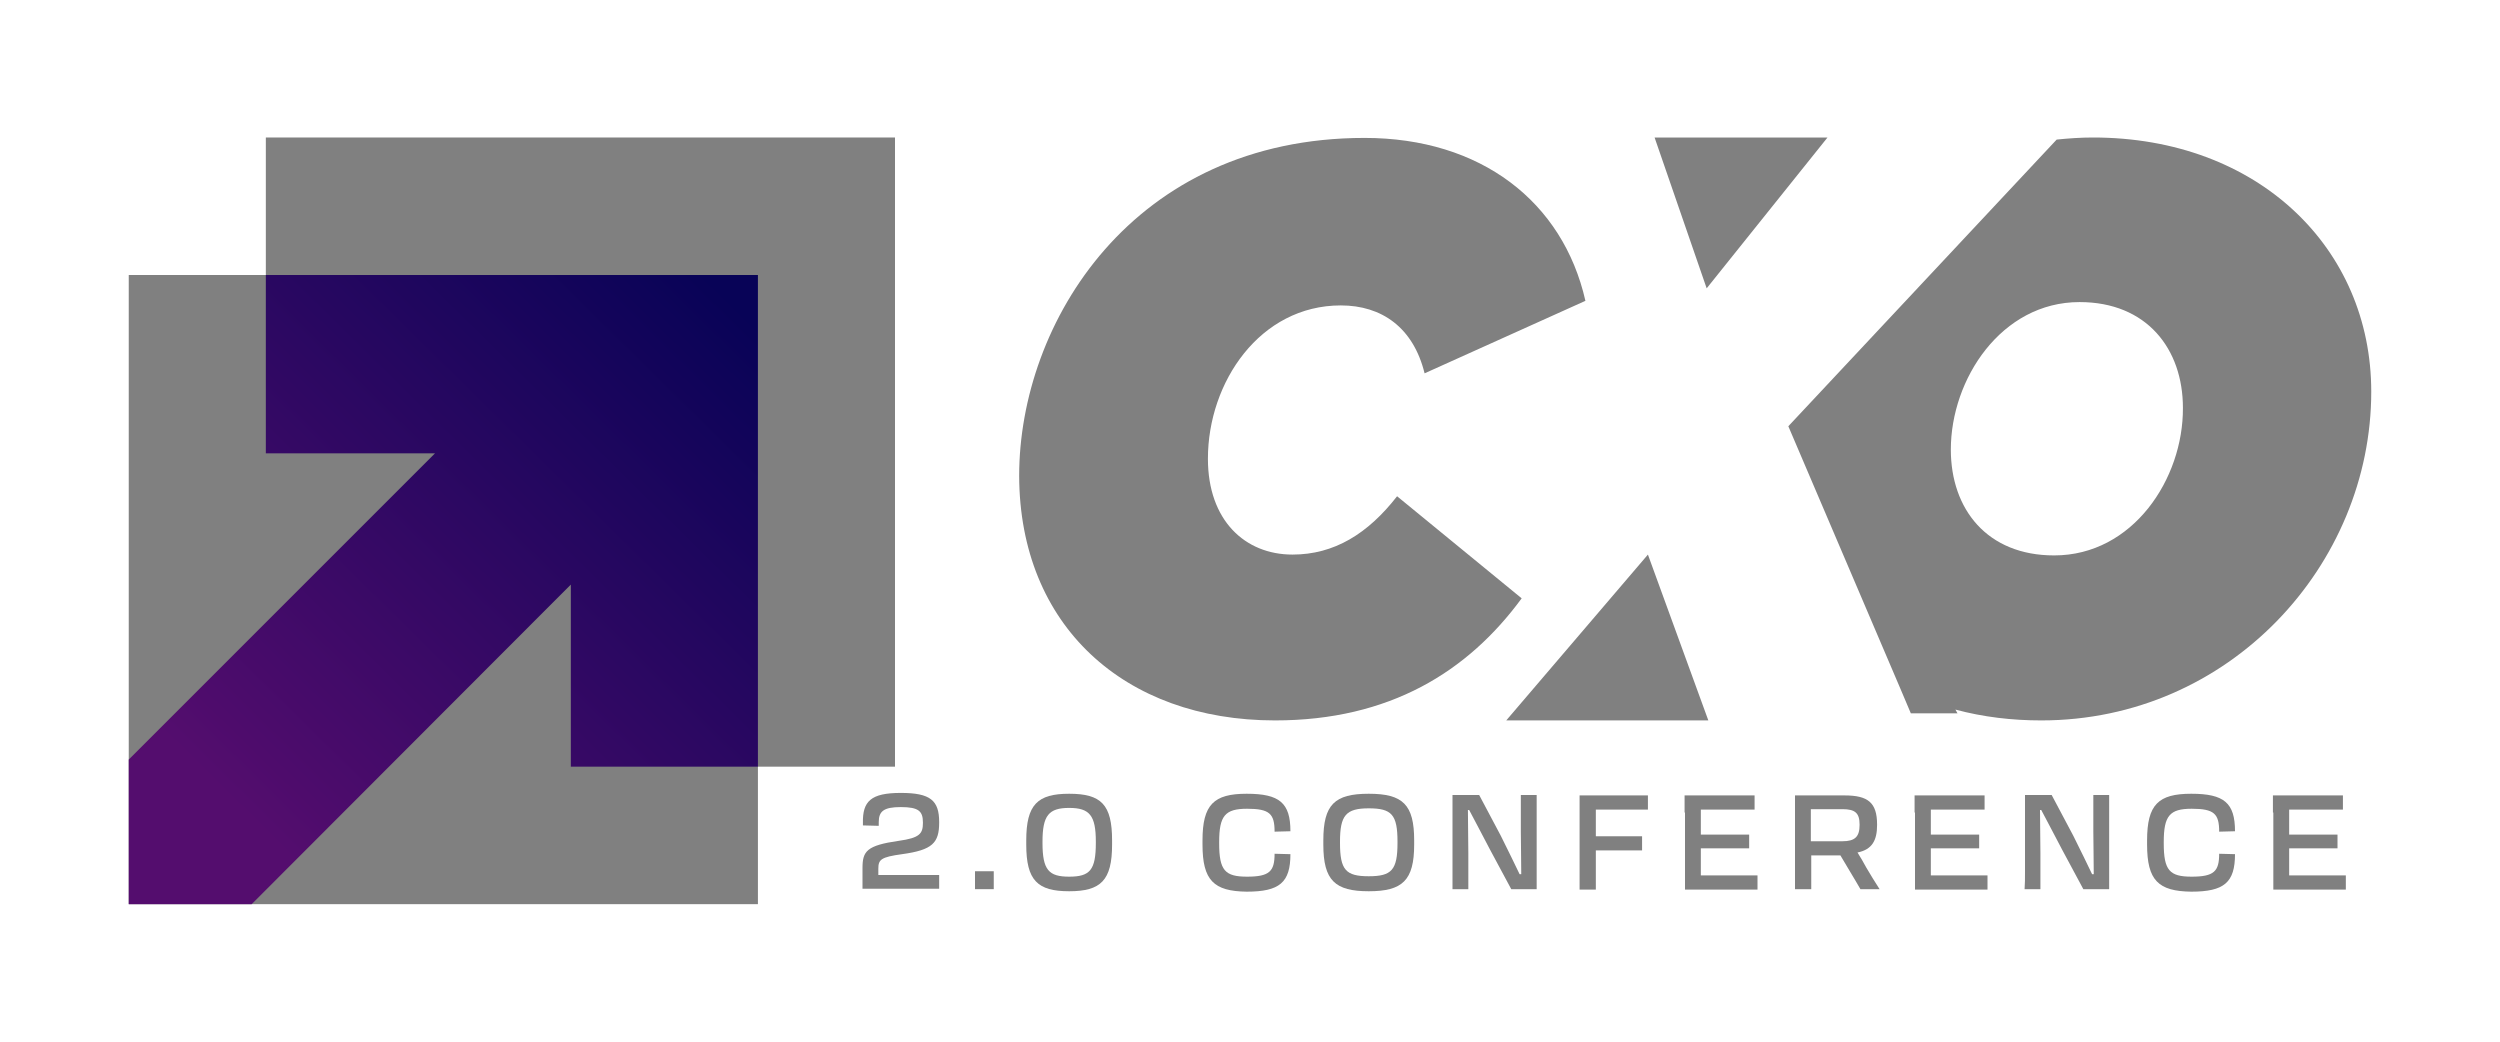
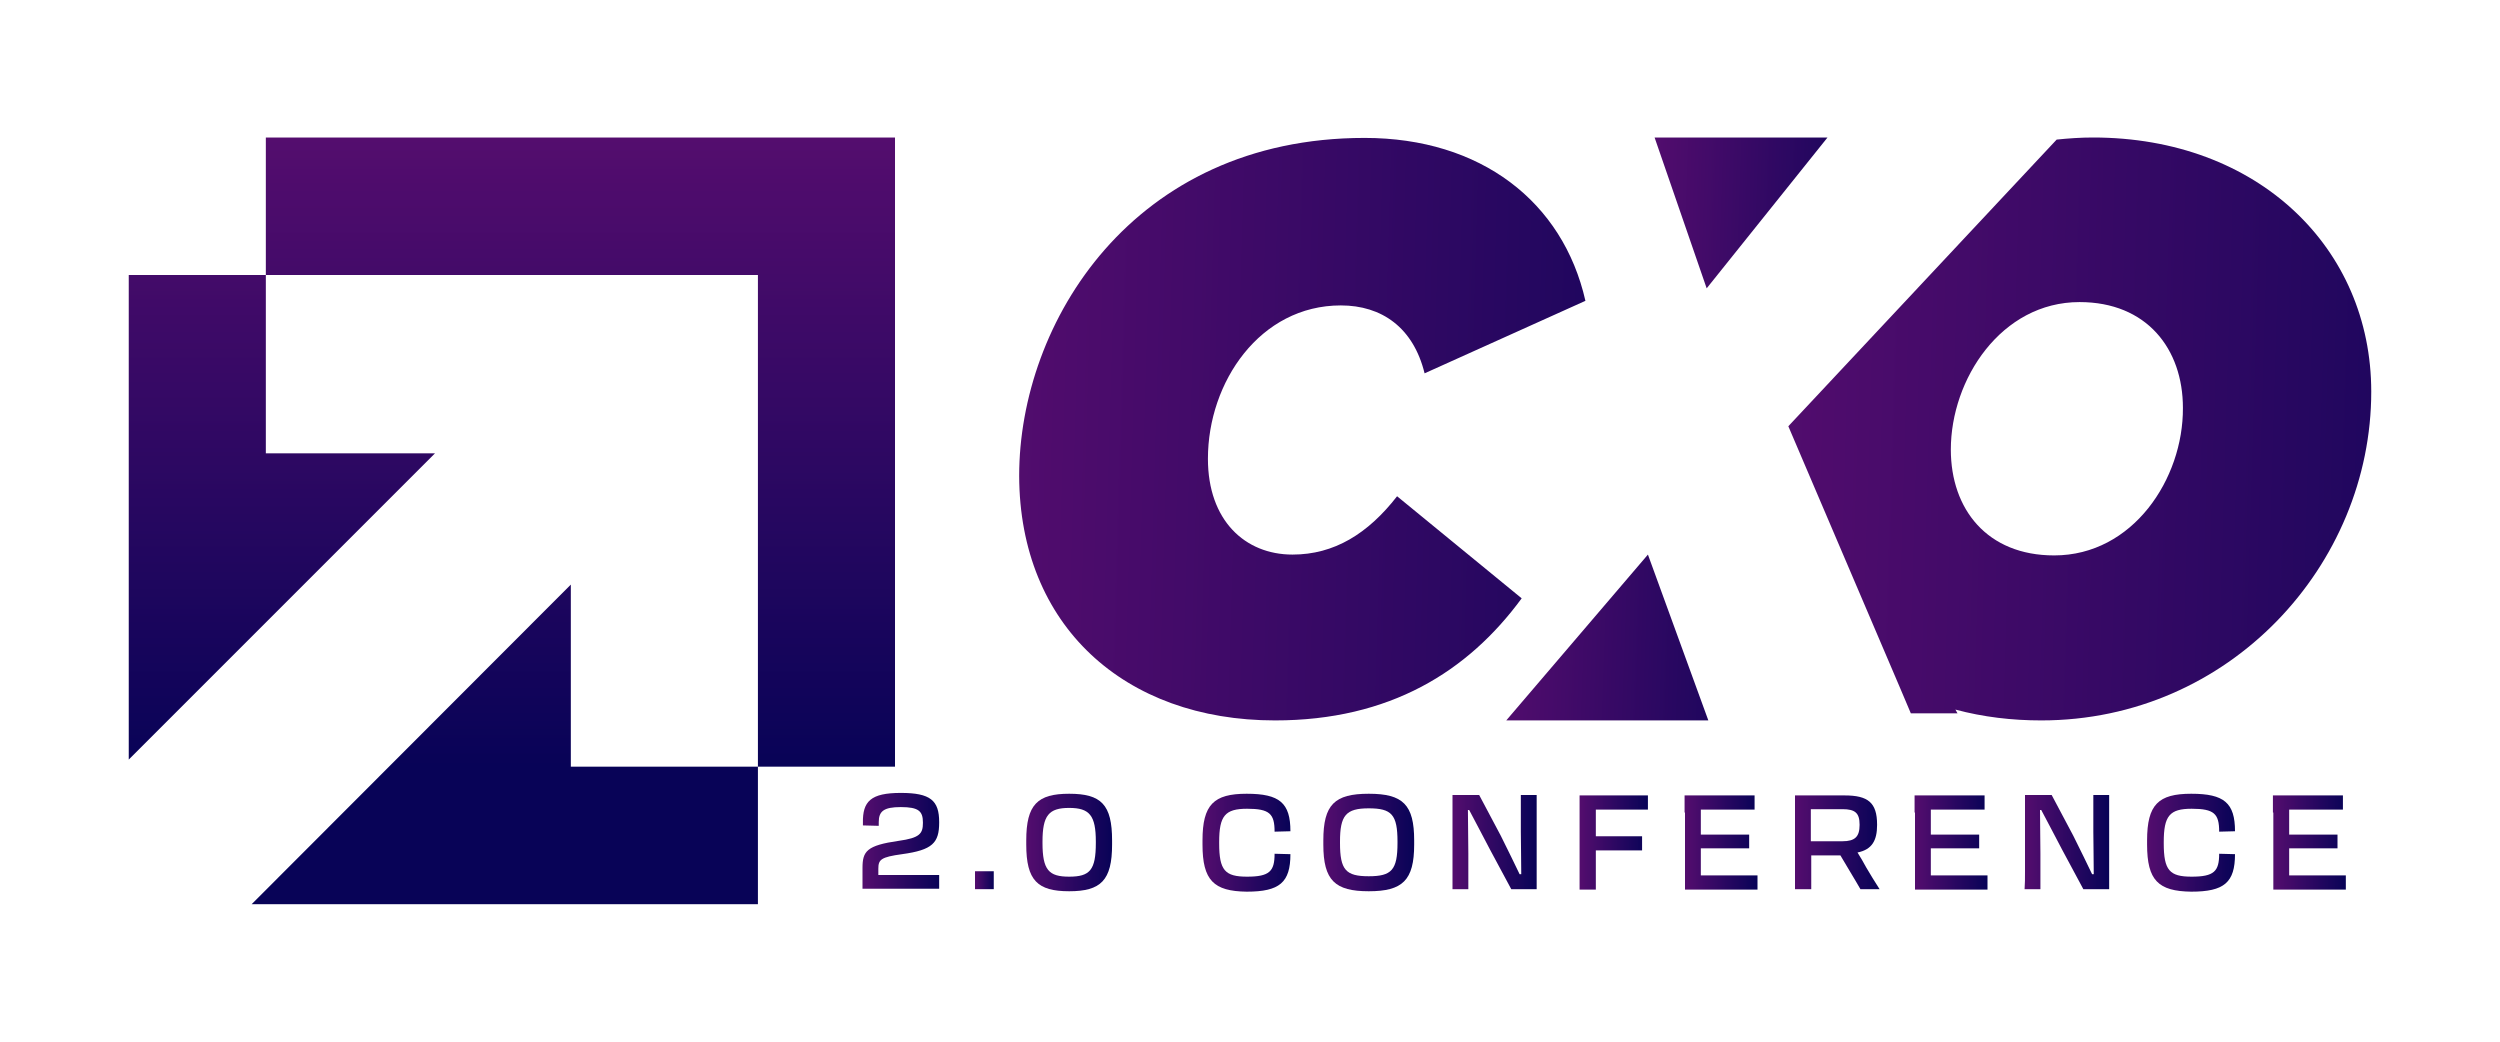
- <svg xmlns="http://www.w3.org/2000/svg" version="1.2" viewBox="0 0 600 250" width="600" height="250">
+ <svg xmlns="http://www.w3.org/2000/svg" width="600" height="250" viewBox="0 0 600 250" fill="none">
+   <path d="M306.001 172.9C333.501 172.9 352.301 161.2 365.201 143.6L335.301 119.1C328.301 128.1 320.201 133.1 310.201 133.1C298.801 133.1 289.901 124.9 289.901 110.1C289.901 91.7 302.401 73.3 321.801 73.3C331.601 73.3 339.201 78.6 341.901 89.6L380.501 72.2C375.101 48.4 355.401 33.1 327.501 33.1C271.801 33.1 244.601 77.5 244.601 114.2C244.701 150.1 269.801 172.9 306.001 172.9Z" fill="url(#paint0_linear_540_520)" />
+   <path d="M361.501 172.9H410.001L395.501 133.1L361.501 172.9Z" fill="url(#paint1_linear_540_520)" />
+   <path d="M397.101 33L409.601 69.2L438.601 33H397.101Z" fill="url(#paint2_linear_540_520)" />
+   <path d="M502.3 33C499.4 33 496.5 33.2 493.6 33.5L467.3 61.6L429.2 102.3L456.1 165.3L458.6 171.2H469.8L469.3 170.3C476 172.1 482.9 172.9 489.9 172.9C535.1 172.9 569.1 135.6 569.1 94C569.1 59.5 541.9 33 502.3 33ZM493 133.3C476.9 133.3 468.2 122.2 468.2 107.9C468.2 91 480.3 72.5 499.1 72.5C515.2 72.5 523.9 83.7 523.9 97.9C524 114.9 511.9 133.3 493 133.3Z" fill="url(#paint3_linear_540_520)" />
+   <path d="M207 213.4V208.3C207 204.3 208 202.9 215.7 201.8C220.7 201.1 221.5 200.1 221.5 197.5V197.4C221.5 194.7 220.5 193.7 216.2 193.7C212.1 193.7 210.9 194.7 210.9 197.3V198.2L207.1 198.1V197.5C207 192.3 209 190.3 216.2 190.3C223.3 190.3 225.4 192.1 225.4 197.3V197.4C225.4 202.3 223.8 204 216.5 205C211.4 205.7 210.8 206.3 210.8 208.5V210H219.3C221.8 210 224.1 210 225.4 210V213.3H207V213.4Z" fill="url(#paint4_linear_540_520)" />
+   <path d="M238.5 209.1V213.4H234V209.1H238.5Z" fill="url(#paint5_linear_540_520)" />
+   <path d="M246.3 202.7V201.7C246.3 193.1 249 190.5 256.6 190.5C264.3 190.5 266.9 193.1 266.9 201.7V202.7C266.9 211.3 264.2 213.9 256.6 213.9C249 213.9 246.3 211.3 246.3 202.7ZM263 202.3V202C263 195.7 261.5 193.9 256.6 193.9C251.7 193.9 250.2 195.7 250.2 202V202.3C250.2 208.8 251.7 210.4 256.6 210.4C261.6 210.4 263 208.8 263 202.3Z" fill="url(#paint6_linear_540_520)" />
+   <path d="M288.6 202.7V201.7C288.6 193.1 291.3 190.5 299.2 190.5C307.1 190.5 309.7 192.7 309.7 199.5L305.9 199.6C305.9 195.3 304.7 194.1 299.3 194.1C294 194.1 292.6 195.8 292.6 202.1V202.4C292.6 208.9 294 210.4 299.3 210.4C304.7 210.4 305.9 209.1 305.9 204.9L309.7 205C309.7 211.8 307.1 214 299.2 214C291.3 213.9 288.6 211.3 288.6 202.7Z" fill="url(#paint7_linear_540_520)" />
+   <path d="M317.6 202.7V201.7C317.6 193.1 320.3 190.5 328.5 190.5C336.7 190.5 339.4 193.1 339.4 201.7V202.7C339.4 211.3 336.6 213.9 328.5 213.9C320.4 213.9 317.6 211.3 317.6 202.7ZM335.4 202.3V202C335.4 195.5 334 194 328.5 194C323 194 321.6 195.7 321.6 202V202.3C321.6 208.8 323 210.3 328.5 210.3C334 210.3 335.4 208.8 335.4 202.3Z" fill="url(#paint8_linear_540_520)" />
+   <path d="M348.6 209.2V195C348.6 193.3 348.6 192.3 348.6 190.8H355L360.2 200.6C361.9 204 363.6 207.5 364.7 209.8H365.1C365.1 206.6 365 201.8 365 199.6C365 197.2 365 193.3 365 190.8H368.8C368.8 192 368.8 193.2 368.8 194.9V209.1C368.8 210.9 368.8 211.9 368.8 213.4H362.7L357.6 203.9C355.8 200.4 354 197.1 352.6 194.4H352.3C352.3 197.3 352.4 201.6 352.4 204.8C352.4 207 352.4 210.8 352.4 213.4H348.6C348.6 211.9 348.6 211 348.6 209.2Z" fill="url(#paint9_linear_540_520)" />
+   <path d="M379.1 195C379.1 193.3 379.1 192.1 379.1 190.9H395.5V194.3C393.3 194.3 390.5 194.3 387.2 194.3H383V200.7H394.1V204.1C392 204.1 386.7 204.1 384.7 204.1H383V209.3C383 211 383 212.3 383 213.5H379.1C379.1 212.3 379.1 211 379.1 209.3V195Z" fill="url(#paint10_linear_540_520)" />
+   <path d="M404.3 195C404.3 193.3 404.3 192.1 404.3 190.9H421.1V194.3C418.9 194.3 414 194.3 411 194.3H408.2V200.3H419.8V203.6C418 203.6 413.8 203.6 411.2 203.6H408.2V210.1H411.1C414.4 210.1 419.2 210.1 421.8 210.1V213.5H404.4C404.4 212.3 404.4 211 404.4 209.3V195H404.3Z" fill="url(#paint11_linear_540_520)" />
+   <path d="M430.8 195C430.8 193.3 430.8 192.1 430.8 190.9H442.7C448.3 190.9 450.5 192.6 450.5 197.9V198C450.5 201.7 449.3 203.9 445.8 204.6C446.5 205.7 447.2 206.9 447.9 208.2C448.9 209.9 450 211.7 451.1 213.4H446.5C445.8 212.2 445 210.8 444.2 209.5L441.7 205.3H434.7V209.2C434.7 210.9 434.7 212.2 434.7 213.4H430.8C430.8 212.2 430.8 210.9 430.8 209.2V195ZM434.6 194.2V201.9H442.2C445.2 201.9 446.3 200.8 446.3 198V197.9C446.3 195.1 445.2 194.2 442.2 194.2H434.6Z" fill="url(#paint12_linear_540_520)" />
+   <path d="M459.5 195C459.5 193.3 459.5 192.1 459.5 190.9H476.3V194.3C474.1 194.3 469.2 194.3 466.2 194.3H463.4V200.3H475V203.6C473.2 203.6 469 203.6 466.4 203.6H463.4V210.1H466.3C469.6 210.1 474.4 210.1 477 210.1V213.5H459.6C459.6 212.3 459.6 211 459.6 209.3V195H459.5Z" fill="url(#paint13_linear_540_520)" />
+   <path d="M486 209.2V195C486 193.3 486 192.3 486 190.8H492.4L497.6 200.6C499.3 204 501 207.5 502.1 209.8H502.5C502.5 206.6 502.4 201.8 502.4 199.6C502.4 197.2 502.4 193.3 502.4 190.8H506.2C506.2 192 506.2 193.2 506.2 194.9V209.1C506.2 210.9 506.2 211.9 506.2 213.4H500L494.9 203.9C493.1 200.4 491.3 197.1 489.9 194.4H489.6C489.6 197.3 489.7 201.6 489.7 204.8C489.7 207 489.7 210.8 489.7 213.4H485.9C486 211.9 486 211 486 209.2Z" fill="url(#paint14_linear_540_520)" />
+   <path d="M515.3 202.7V201.7C515.3 193.1 518 190.5 525.9 190.5C533.8 190.5 536.4 192.7 536.4 199.5L532.6 199.6C532.6 195.3 531.4 194.1 526 194.1C520.7 194.1 519.3 195.8 519.3 202.1V202.4C519.3 208.9 520.7 210.4 526 210.4C531.4 210.4 532.6 209.1 532.6 204.9L536.4 205C536.4 211.8 533.8 214 525.9 214C518 213.9 515.3 211.3 515.3 202.7Z" fill="url(#paint15_linear_540_520)" />
+   <path d="M545.5 195C545.5 193.3 545.5 192.1 545.5 190.9H562.3V194.3C560.1 194.3 555.2 194.3 552.2 194.3H549.4V200.3H561V203.6C559.2 203.6 555 203.6 552.4 203.6H549.4V210.1H552.3C555.6 210.1 560.4 210.1 563 210.1V213.5H545.6C545.6 212.3 545.6 211 545.6 209.3V195H545.5Z" fill="url(#paint16_linear_540_520)" />
+   <path d="M214.801 184H181.9V217H60.4L137 140.3V184H181.9V66H63.801V108.8H104.4L30.9 182.3V66H63.801V33H214.801V184Z" fill="url(#paint17_linear_540_520)" />
  <defs>
-     <linearGradient id="g1" x2="1" gradientUnits="userSpaceOnUse" gradientTransform="matrix(120,-120.571,94.261,93.815,55.631,192.539)">
-       <stop offset="0" stop-color="#540d6e" />
+     <linearGradient id="paint0_linear_540_520" x1="237.858" y1="81.066" x2="448.078" y2="87.145" gradientUnits="userSpaceOnUse">
+       <stop stop-color="#540D6E" />
+       <stop offset="1" stop-color="#080357" />
+     </linearGradient>
+     <linearGradient id="paint1_linear_540_520" x1="359.095" y1="146.756" x2="434.082" y2="149.474" gradientUnits="userSpaceOnUse">
+       <stop stop-color="#540D6E" />
+       <stop offset="1" stop-color="#080357" />
+     </linearGradient>
+     <linearGradient id="paint2_linear_540_520" x1="395.041" y1="45.42" x2="459.216" y2="47.609" gradientUnits="userSpaceOnUse">
+       <stop stop-color="#540D6E" />
+       <stop offset="1" stop-color="#080357" />
+     </linearGradient>
+     <linearGradient id="paint3_linear_540_520" x1="422.259" y1="81" x2="638.656" y2="87.437" gradientUnits="userSpaceOnUse">
+       <stop stop-color="#540D6E" />
+       <stop offset="1" stop-color="#080357" />
+     </linearGradient>
+     <linearGradient id="paint4_linear_540_520" x1="207" y1="201.85" x2="225.4" y2="201.85" gradientUnits="userSpaceOnUse">
+       <stop stop-color="#540D6E" />
+       <stop offset="1" stop-color="#080357" />
+     </linearGradient>
+     <linearGradient id="paint5_linear_540_520" x1="234" y1="211.25" x2="238.5" y2="211.25" gradientUnits="userSpaceOnUse">
+       <stop stop-color="#540D6E" />
+       <stop offset="1" stop-color="#080357" />
+     </linearGradient>
+     <linearGradient id="paint6_linear_540_520" x1="246.3" y1="202.2" x2="266.9" y2="202.2" gradientUnits="userSpaceOnUse">
+       <stop stop-color="#540D6E" />
+       <stop offset="1" stop-color="#080357" />
+     </linearGradient>
+     <linearGradient id="paint7_linear_540_520" x1="288.6" y1="202.25" x2="309.7" y2="202.25" gradientUnits="userSpaceOnUse">
+       <stop stop-color="#540D6E" />
+       <stop offset="1" stop-color="#080357" />
+     </linearGradient>
+     <linearGradient id="paint8_linear_540_520" x1="317.6" y1="202.2" x2="339.4" y2="202.2" gradientUnits="userSpaceOnUse">
+       <stop stop-color="#540D6E" />
+       <stop offset="1" stop-color="#080357" />
+     </linearGradient>
+     <linearGradient id="paint9_linear_540_520" x1="348.6" y1="202.1" x2="368.8" y2="202.1" gradientUnits="userSpaceOnUse">
+       <stop stop-color="#540D6E" />
+       <stop offset="1" stop-color="#080357" />
+     </linearGradient>
+     <linearGradient id="paint10_linear_540_520" x1="379.1" y1="202.2" x2="395.5" y2="202.2" gradientUnits="userSpaceOnUse">
+       <stop stop-color="#540D6E" />
+       <stop offset="1" stop-color="#080357" />
+     </linearGradient>
+     <linearGradient id="paint11_linear_540_520" x1="404.3" y1="202.2" x2="421.8" y2="202.2" gradientUnits="userSpaceOnUse">
+       <stop stop-color="#540D6E" />
+       <stop offset="1" stop-color="#080357" />
+     </linearGradient>
+     <linearGradient id="paint12_linear_540_520" x1="430.8" y1="202.15" x2="451.1" y2="202.15" gradientUnits="userSpaceOnUse">
+       <stop stop-color="#540D6E" />
+       <stop offset="1" stop-color="#080357" />
+     </linearGradient>
+     <linearGradient id="paint13_linear_540_520" x1="459.5" y1="202.2" x2="477" y2="202.2" gradientUnits="userSpaceOnUse">
+       <stop stop-color="#540D6E" />
+       <stop offset="1" stop-color="#080357" />
+     </linearGradient>
+     <linearGradient id="paint14_linear_540_520" x1="485.9" y1="202.1" x2="506.2" y2="202.1" gradientUnits="userSpaceOnUse">
+       <stop stop-color="#540D6E" />
+       <stop offset="1" stop-color="#080357" />
+     </linearGradient>
+     <linearGradient id="paint15_linear_540_520" x1="515.3" y1="202.25" x2="536.4" y2="202.25" gradientUnits="userSpaceOnUse">
+       <stop stop-color="#540D6E" />
+       <stop offset="1" stop-color="#080357" />
+     </linearGradient>
+     <linearGradient id="paint16_linear_540_520" x1="545.5" y1="202.2" x2="563" y2="202.2" gradientUnits="userSpaceOnUse">
+       <stop stop-color="#540D6E" />
+       <stop offset="1" stop-color="#080357" />
+     </linearGradient>
+     <linearGradient id="paint17_linear_540_520" x1="139.301" y1="33" x2="139.301" y2="184" gradientUnits="userSpaceOnUse">
+       <stop stop-color="#540D6E" />
      <stop offset="1" stop-color="#080357" />
    </linearGradient>
  </defs>
-   <style>
- 		.s0 { fill: #808080 } 
- 		.s1 { fill: url(#g1) } 
- 	</style>
-   <g>
-     <g>
-       <path class="s0" d="m306 172.9c27.5 0 46.3-11.7 59.2-29.3l-29.9-24.5c-7 9-15.1 14-25.1 14-11.4 0-20.3-8.2-20.3-23 0-18.4 12.5-36.8 31.9-36.8 9.8 0 17.4 5.3 20.1 16.3l38.6-17.4c-5.4-23.8-25.1-39.1-53-39.1-55.7 0-82.9 44.4-82.9 81.1 0.1 35.9 25.2 58.7 61.4 58.7z" />
-       <path class="s0" d="m361.5 172.9h48.5l-14.5-39.8z" />
-       <path class="s0" d="m397.1 33l12.5 36.2 29-36.2z" />
-       <path class="s0" d="m502.3 33c-2.9 0-5.8 0.2-8.7 0.5l-26.3 28.1-38.1 40.7 26.9 63 2.5 5.9h11.2l-0.5-0.9c6.7 1.8 13.6 2.6 20.6 2.6 45.2 0 79.2-37.3 79.2-78.9 0-34.5-27.2-61-66.8-61zm-9.3 100.3c-16.1 0-24.8-11.1-24.8-25.4 0-16.9 12.1-35.4 30.9-35.4 16.1 0 24.8 11.2 24.8 25.4 0.1 17-12 35.4-30.9 35.4z" />
-     </g>
-     <g>
-       <path class="s0" d="m207 213.4v-5.1c0-4 1-5.4 8.7-6.5 5-0.7 5.8-1.7 5.8-4.3v-0.1c0-2.7-1-3.7-5.3-3.7-4.1 0-5.3 1-5.3 3.6v0.9l-3.8-0.1v-0.6c-0.1-5.2 1.9-7.2 9.1-7.2 7.1 0 9.2 1.8 9.2 7v0.1c0 4.9-1.6 6.6-8.9 7.6-5.1 0.7-5.7 1.3-5.7 3.5v1.5h8.5c2.5 0 4.8 0 6.1 0v3.3h-18.4z" />
-       <path class="s0" d="m238.5 209.1v4.3h-4.5v-4.3z" />
-       <path class="s0" d="m246.3 202.7v-1c0-8.6 2.7-11.2 10.3-11.2 7.7 0 10.3 2.6 10.3 11.2v1c0 8.6-2.7 11.2-10.3 11.2-7.6 0-10.3-2.6-10.3-11.2zm16.7-0.4v-0.3c0-6.3-1.5-8.1-6.4-8.1-4.9 0-6.4 1.8-6.4 8.1v0.3c0 6.5 1.5 8.1 6.4 8.1 5 0 6.4-1.6 6.4-8.1z" />
-       <path class="s0" d="m288.6 202.7v-1c0-8.6 2.7-11.2 10.6-11.2 7.9 0 10.5 2.2 10.5 9l-3.8 0.1c0-4.3-1.2-5.5-6.6-5.5-5.3 0-6.7 1.7-6.7 8v0.3c0 6.5 1.4 8 6.7 8 5.4 0 6.6-1.3 6.6-5.5l3.8 0.1c0 6.8-2.6 9-10.5 9-7.9-0.1-10.6-2.7-10.6-11.3z" />
-       <path class="s0" d="m317.6 202.7v-1c0-8.6 2.7-11.2 10.9-11.2 8.2 0 10.9 2.6 10.9 11.2v1c0 8.6-2.8 11.2-10.9 11.2-8.1 0-10.9-2.6-10.9-11.2zm17.8-0.4v-0.3c0-6.5-1.4-8-6.9-8-5.5 0-6.9 1.7-6.9 8v0.3c0 6.5 1.4 8 6.9 8 5.5 0 6.9-1.5 6.9-8z" />
-       <path class="s0" d="m348.6 209.2v-14.2c0-1.7 0-2.7 0-4.2h6.4l5.2 9.8c1.7 3.4 3.4 6.9 4.5 9.2h0.4c0-3.2-0.1-8-0.1-10.2 0-2.4 0-6.3 0-8.8h3.8c0 1.2 0 2.4 0 4.1v14.2c0 1.8 0 2.8 0 4.3h-6.1l-5.1-9.5c-1.8-3.5-3.6-6.8-5-9.5h-0.3c0 2.9 0.1 7.2 0.1 10.4 0 2.2 0 6 0 8.6h-3.8c0-1.5 0-2.4 0-4.2z" />
-       <path class="s0" d="m379.1 195c0-1.7 0-2.9 0-4.1h16.4v3.4c-2.2 0-5 0-8.3 0h-4.2v6.4h11.1v3.4c-2.1 0-7.4 0-9.4 0h-1.7v5.2c0 1.7 0 3 0 4.2h-3.9c0-1.2 0-2.5 0-4.2z" />
-       <path class="s0" d="m404.3 195c0-1.7 0-2.9 0-4.1h16.8v3.4c-2.2 0-7.1 0-10.1 0h-2.8v6h11.6v3.3c-1.8 0-6 0-8.6 0h-3v6.5h2.9c3.3 0 8.1 0 10.7 0v3.4h-17.4c0-1.2 0-2.5 0-4.2v-14.3z" />
-       <path class="s0" d="m430.8 195c0-1.7 0-2.9 0-4.1h11.9c5.6 0 7.8 1.7 7.8 7v0.1c0 3.7-1.2 5.9-4.7 6.6q1.05 1.65 2.1 3.6c1 1.7 2.1 3.5 3.2 5.2h-4.6c-0.7-1.2-1.5-2.6-2.3-3.9l-2.5-4.2h-7v3.9c0 1.7 0 3 0 4.2h-3.9c0-1.2 0-2.5 0-4.2zm3.8-0.8v7.7h7.6c3 0 4.1-1.1 4.1-3.9v-0.1c0-2.8-1.1-3.7-4.1-3.7z" />
-       <path class="s0" d="m459.5 195c0-1.7 0-2.9 0-4.1h16.8v3.4c-2.2 0-7.1 0-10.1 0h-2.8v6h11.6v3.3c-1.8 0-6 0-8.6 0h-3v6.5h2.9c3.3 0 8.1 0 10.7 0v3.4h-17.4c0-1.2 0-2.5 0-4.2v-14.3z" />
-       <path class="s0" d="m486 209.2v-14.2c0-1.7 0-2.7 0-4.2h6.4l5.2 9.8c1.7 3.4 3.4 6.9 4.5 9.2h0.4c0-3.2-0.1-8-0.1-10.2 0-2.4 0-6.3 0-8.8h3.8c0 1.2 0 2.4 0 4.1v14.2c0 1.8 0 2.8 0 4.3h-6.2l-5.1-9.5c-1.8-3.5-3.6-6.8-5-9.5h-0.3c0 2.9 0.1 7.2 0.1 10.4 0 2.2 0 6 0 8.6h-3.8c0.1-1.5 0.1-2.4 0.1-4.2z" />
-       <path class="s0" d="m515.3 202.7v-1c0-8.6 2.7-11.2 10.6-11.2 7.9 0 10.5 2.2 10.5 9l-3.8 0.1c0-4.3-1.2-5.5-6.6-5.5-5.3 0-6.7 1.7-6.7 8v0.3c0 6.5 1.4 8 6.7 8 5.4 0 6.6-1.3 6.6-5.5l3.8 0.1c0 6.8-2.6 9-10.5 9-7.9-0.1-10.6-2.7-10.6-11.3z" />
-       <path class="s0" d="m545.5 195c0-1.7 0-2.9 0-4.1h16.8v3.4c-2.2 0-7.1 0-10.1 0h-2.8v6h11.6v3.3c-1.8 0-6 0-8.6 0h-3v6.5h2.9c3.3 0 8.1 0 10.7 0v3.4h-17.4c0-1.2 0-2.5 0-4.2v-14.3z" />
-     </g>
-     <g>
-       <path class="s0" d="m30.9 66h151v151h-151z" />
-       <path class="s0" d="m63.8 33h151v151h-151z" />
-       <path class="s1" d="m63.8 66h118.1v118h-44.9v-43.7l-76.6 76.7h-29.5v-34.7l73.5-73.5h-40.6z" />
-     </g>
-   </g>
</svg>
